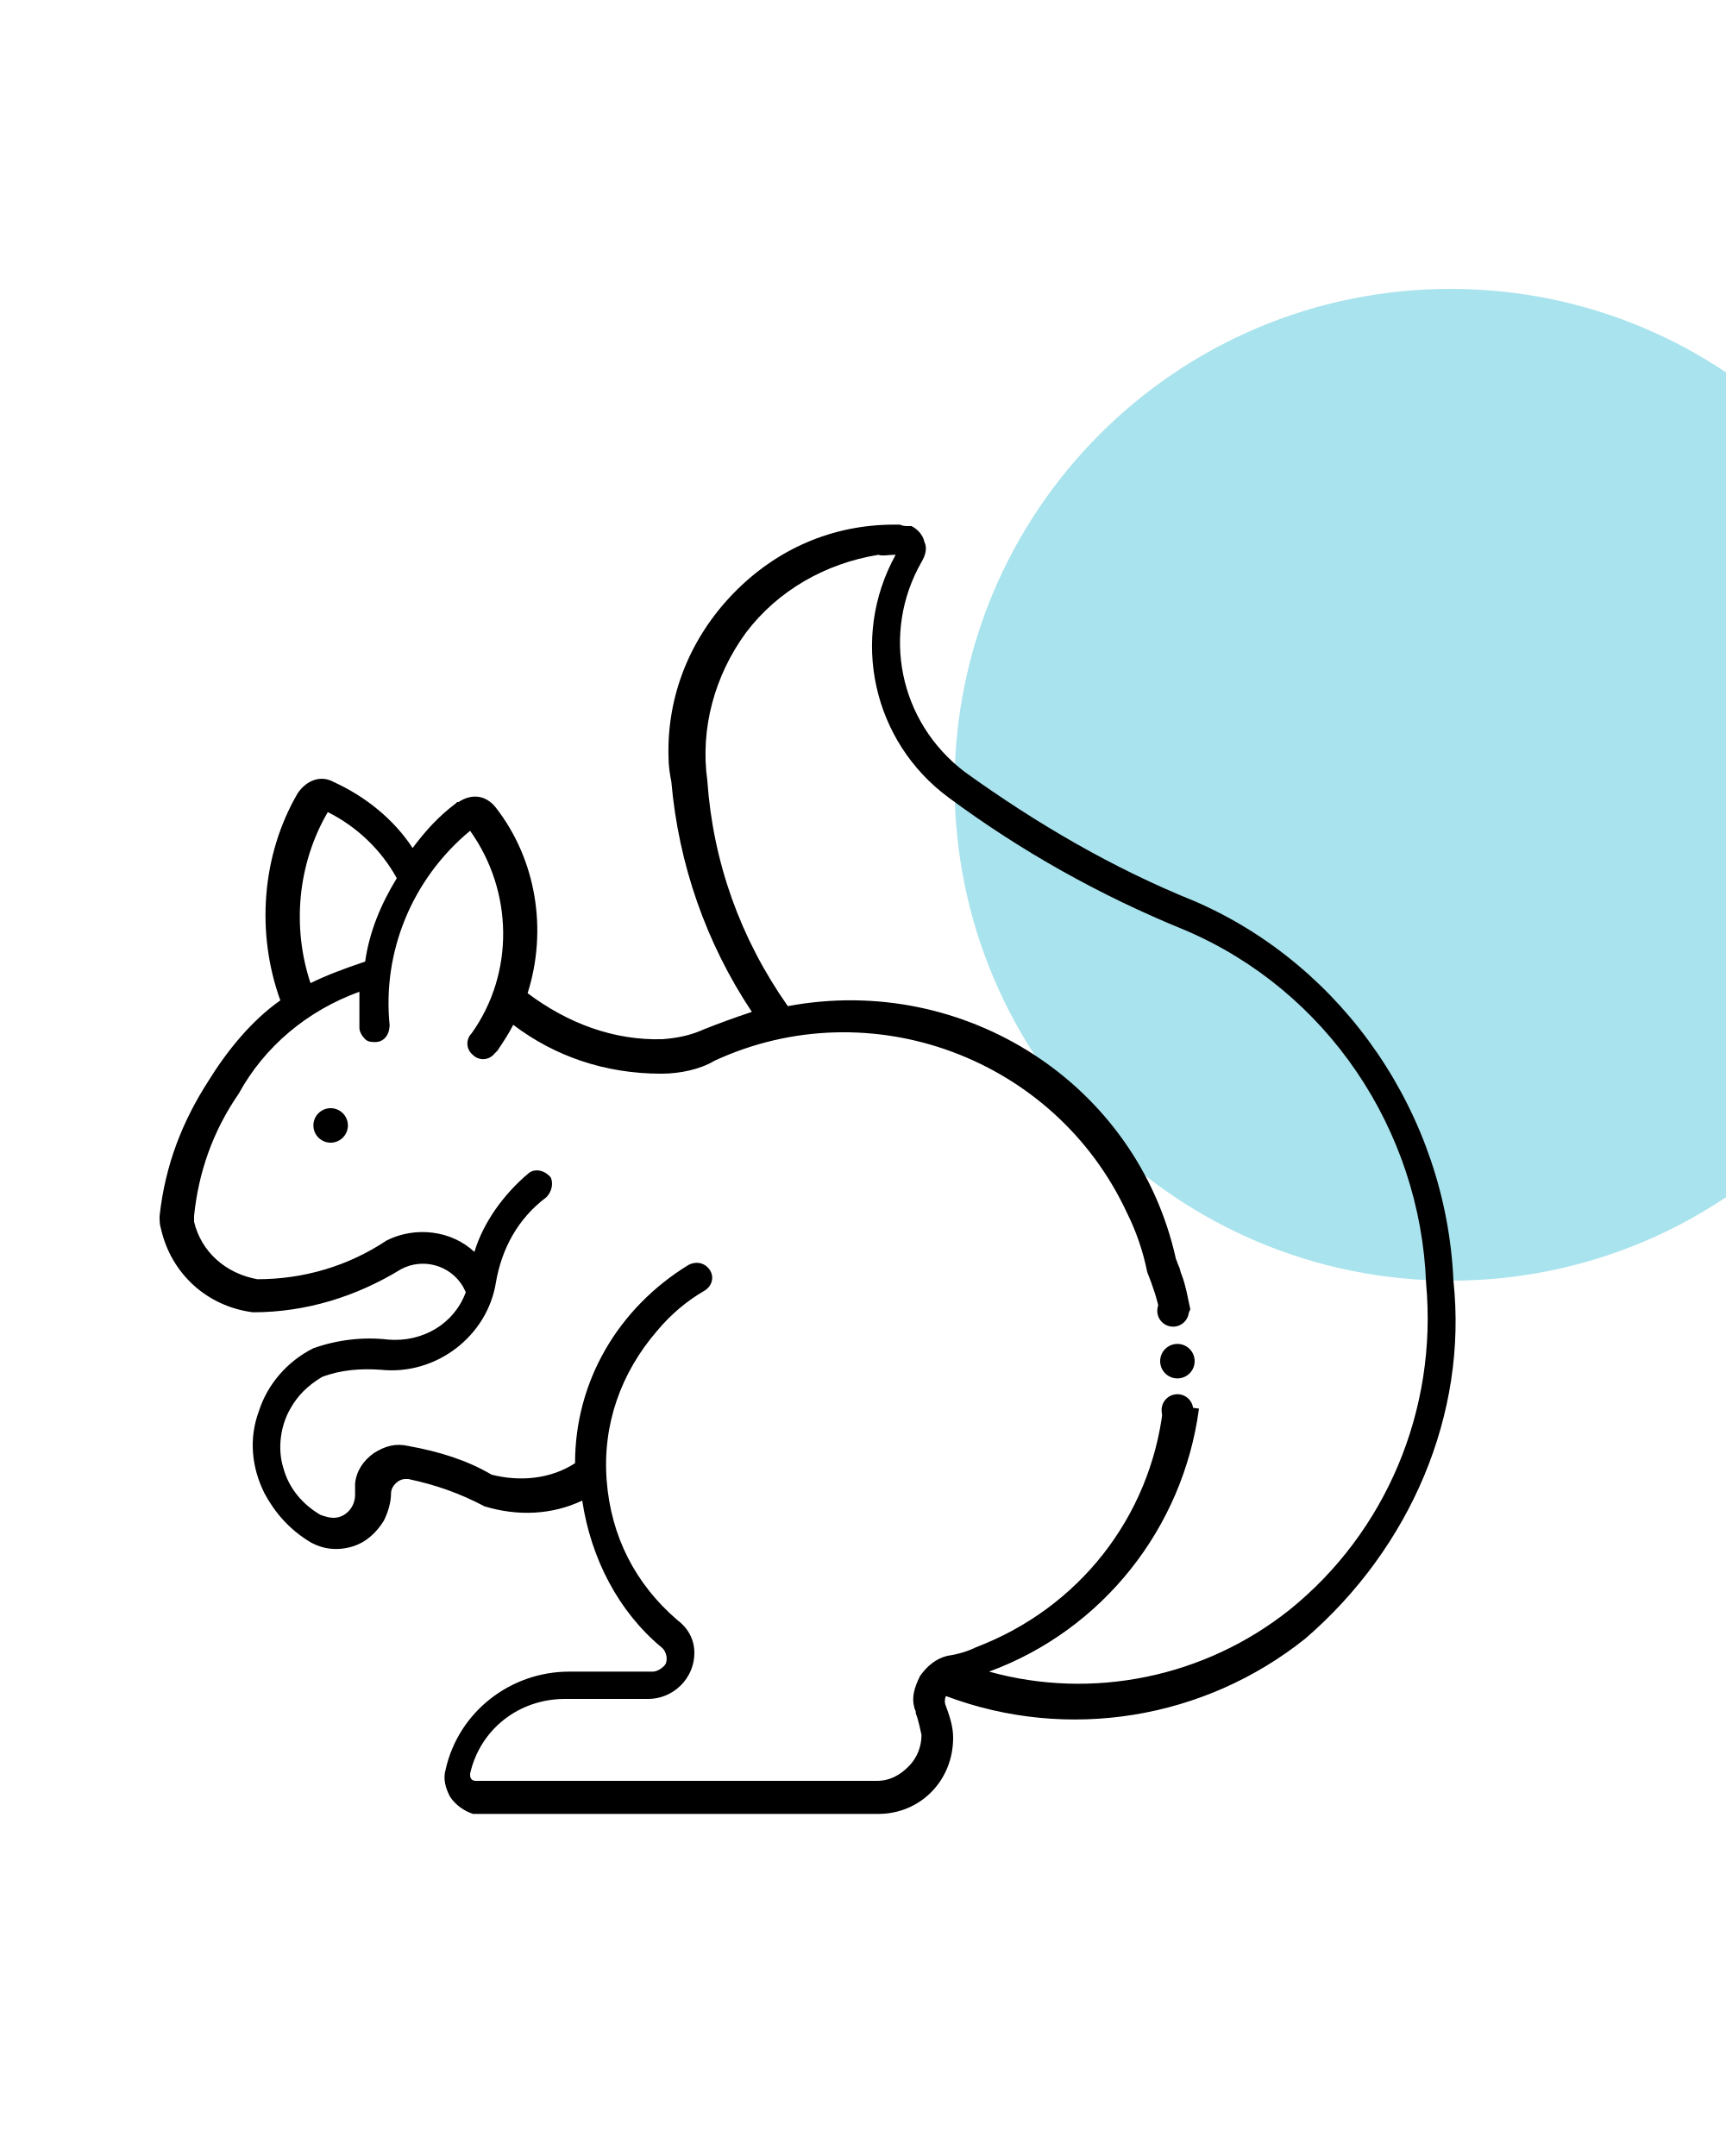
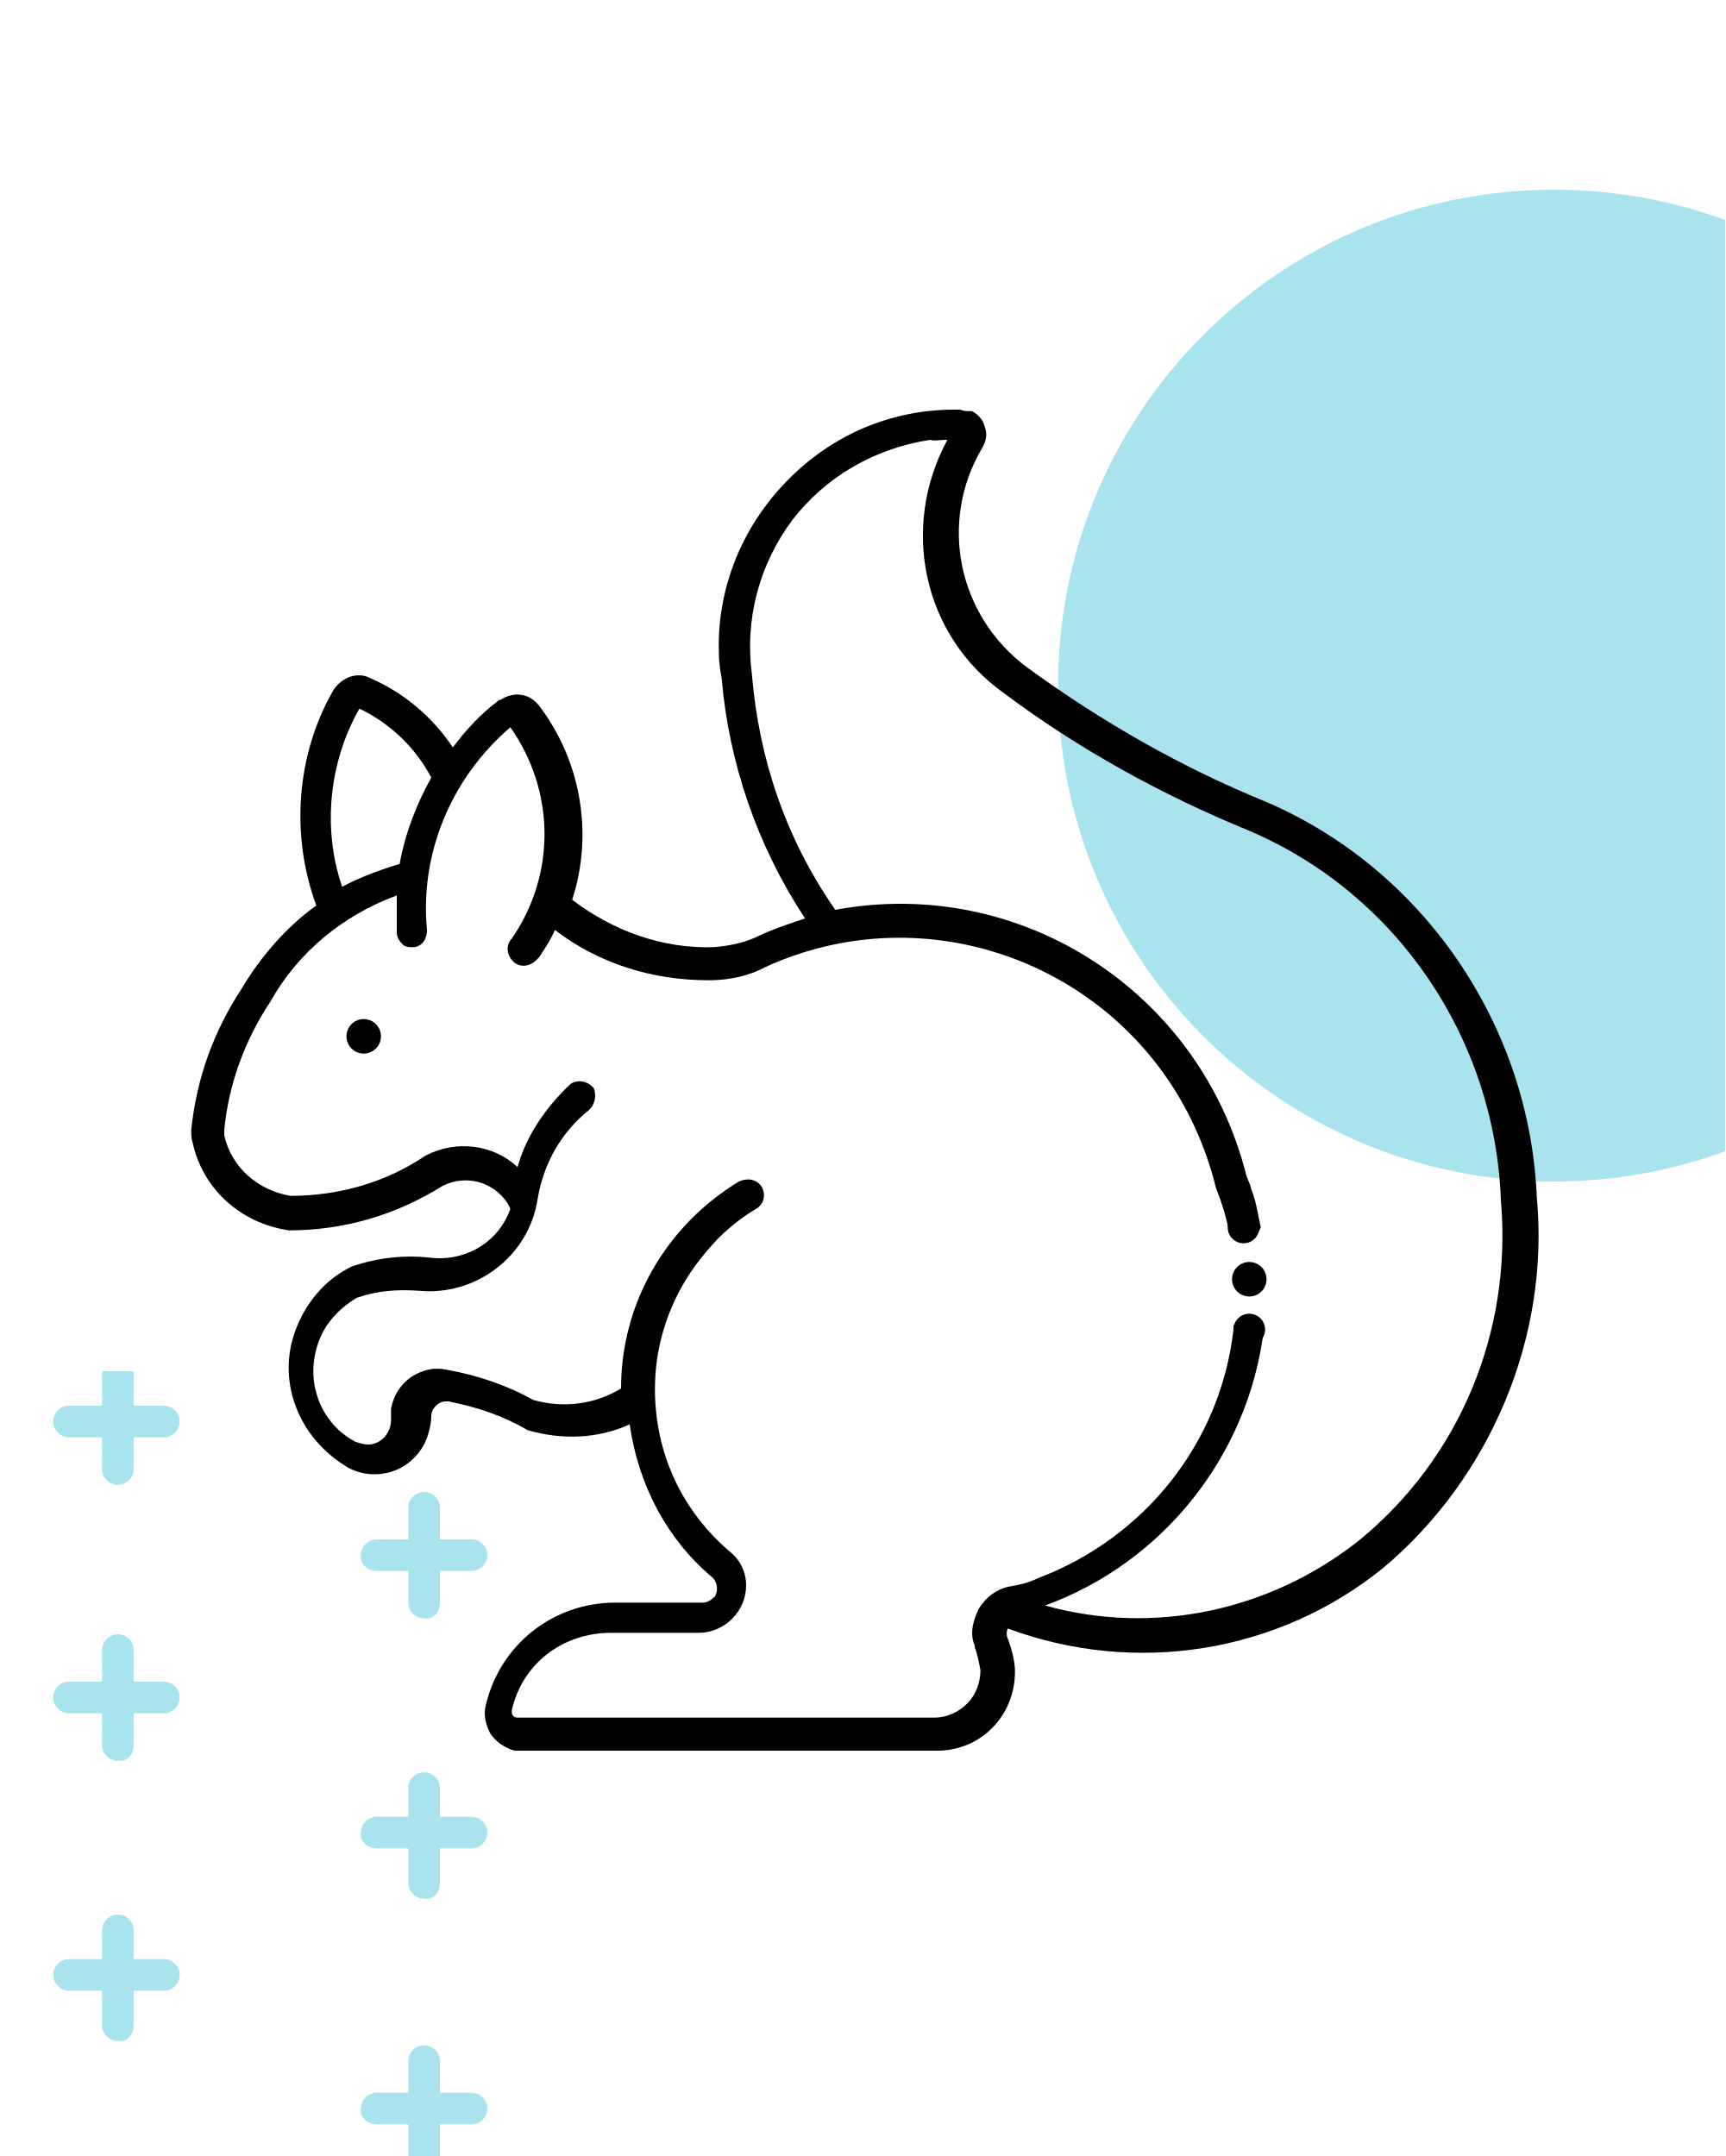
- <svg xmlns="http://www.w3.org/2000/svg" version="1.1" id="Layer_1" x="0px" y="0px" viewBox="0 0 120 150" style="enable-background:new 0 0 120 150;" xml:space="preserve">
+ <svg xmlns="http://www.w3.org/2000/svg" xmlns:xlink="http://www.w3.org/1999/xlink" version="1.1" id="Layer_1" x="0px" y="0px" viewBox="0 0 120 150" style="enable-background:new 0 0 120 150;" xml:space="preserve">
  <style type="text/css">
- 	.st0{fill:#A9E3ED;}
+ 	.st0{clip-path:url(#SVGID_1_);}
+ 	.st1{clip-path:url(#SVGID_2_);}
+ 	.st2{fill:#A9E3ED;}
+ 	.st3{clip-path:url(#SVGID_1_);fill:#A9E3ED;}
</style>
-   <circle class="st0" cx="100.9" cy="54.6" r="34.5" />
  <g>
-     <path d="M80.9,97.7V98c-0.9,7.6-5.9,13.9-13,16.6c-0.6,0.3-1.3,0.5-2,0.6c-0.8,0.2-1.4,0.7-1.9,1.4c-0.4,0.8-0.6,1.5-0.4,2.2   c0,0.1,0.1,0.2,0.1,0.3v0.1c0.2,0.5,0.3,1.1,0.4,1.5c0,0.8-0.3,1.6-0.9,2.2c-0.6,0.6-1.3,1-2.2,1H33.1c-0.3,0-0.4-0.2-0.4-0.4v-0.1   c0.7-3.1,3.4-5.2,6.6-5.2h5.8c1.7,0,3.2-1.4,3.2-3.2c0-0.9-0.4-1.7-1.2-2.3c-2.9-2.5-4.6-5.8-4.9-9.7s1-7.5,3.5-10.4   c1-1.2,2.1-2.1,3.3-2.8c0.5-0.3,0.7-0.9,0.4-1.4c-0.3-0.5-0.9-0.7-1.5-0.4c-4.9,3-7.9,8.1-7.9,13.8c-1.7,1.1-3.8,1.3-5.8,0.8   c-1.7-1-3.6-1.6-5.8-2c-0.9-0.2-1.6,0-2.4,0.5c-0.7,0.5-1.2,1.2-1.3,2.1v0.8c0,0.9-0.7,1.6-1.5,1.6c-0.3,0-0.6-0.1-0.9-0.2   c-1.2-0.7-2.2-1.8-2.6-3.3c-0.4-1.3-0.2-2.9,0.5-4.1c0.5-0.9,1.2-1.6,2.2-2.2c1.3-0.5,2.7-0.6,4.1-0.5c3.8,0.4,7.4-2.3,8-6.1   c0.4-2.3,1.5-4.4,3.5-5.9c0.4-0.4,0.5-1,0.3-1.4l-0.1-0.1c-0.4-0.4-1-0.5-1.4-0.2c-1.8,1.5-3.2,3.5-3.8,5.5   c-1.6-1.5-4.1-1.8-6.1-0.8c-2.7,1.8-5.8,2.7-9,2.7c-2.2-0.4-3.9-1.9-4.4-4v-0.4c0.3-3,1.3-5.9,3.1-8.5c1.8-3.3,4.8-5.8,8.4-7.1   c0,0.9,0,1.6,0,2.5c0,0.3,0.2,0.6,0.4,0.8c0.2,0.2,0.5,0.2,0.7,0.2c0.6,0,1-0.5,1-1.2c-0.5-5,1.5-10.1,5.6-13.5   c3,4.2,3.1,9.9,0.1,14.1c-0.4,0.4-0.4,1.1,0.1,1.5c0.4,0.4,1.1,0.4,1.5-0.1l0.2-0.2c0.4-0.6,0.8-1.2,1.1-1.8   c2.9,2.2,6.4,3.4,10.3,3.4c1.3,0,2.7-0.3,3.7-0.9c10.8-5,23.7-0.2,28.7,10.6c0.6,1.2,1.1,2.6,1.4,4.1c0.4,1,0.7,1.9,0.9,2.9v0.1   h1.9l0.2-0.4c-0.2-0.9-0.3-1.6-0.6-2.4c-0.1-0.2-0.1-0.4-0.2-0.6c-0.1-0.2-0.1-0.3-0.2-0.5c-2.7-12.2-14.7-19.9-27-17.6   c-3.3-4.7-5.2-10-5.6-15.7c-0.5-3.6,0.5-7.3,2.7-10.3c2.2-2.9,5.5-4.8,9.2-5.4c0.3,0.1,0.7,0,1.1,0h0.1c-3.2,5.8-1.6,13,3.7,16.9   c5,3.7,10.5,6.8,16.4,9.2c9.9,4.2,16.4,13.9,16.8,24.6c0.8,8.8-2.8,17.3-9.5,22.7c-5.9,4.7-13.7,6.3-20.9,4.3   c7.9-2.9,13.5-10,14.6-18.3 M101.1,89.1c-0.5-11.5-7.6-21.9-18-26.4c-5.7-2.3-11-5.4-16-9c-4.6-3.5-5.8-9.7-3-14.6   c0.3-0.5,0.4-1,0.2-1.4c-0.1-0.5-0.5-0.9-0.9-1.1h-0.2c-0.2,0-0.4,0-0.6-0.1c-0.2,0-0.3,0-0.4,0c-4.3,0-8.2,1.7-11.2,4.8   c-3,3.1-4.6,7.1-4.5,11.3c0,0.7,0.1,1.3,0.2,1.8c0.5,5.7,2.4,11.2,5.6,16c-1.2,0.4-2.3,0.8-3.3,1.2c-0.9,0.4-1.7,0.6-2.9,0.7   c-3.4,0.1-6.6-1.1-9.4-3.2c1.4-4.4,0.6-9.3-2.2-12.9c-0.7-0.9-1.7-1-2.6-0.4h-0.1l-0.1,0.1c-1.2,0.9-2.1,1.9-3,3.1   c-1.3-2-3.3-3.6-5.5-4.6c-0.9-0.5-1.9-0.1-2.5,0.8c-2.5,4.3-2.9,9.7-1.2,14.4c-2,1.4-3.7,3.5-5,5.6c-1.8,2.8-3,5.8-3.4,9.4   c0,0.3,0,0.6,0.1,0.9c0.7,3.1,3.2,5.4,6.4,5.8c3.7,0,7.2-1.1,10.3-3c1.5-0.8,3.4-0.3,4.3,1.2l0.2,0.4c-0.8,2.2-3,3.5-5.4,3.3   c-1.7-0.2-3.5,0-5.2,0.6c-1.8,0.9-3.2,2.5-3.8,4.4c-0.7,1.9-0.5,3.9,0.4,5.7c0.7,1.3,1.7,2.5,3.2,3.4c0.9,0.5,1.9,0.6,2.9,0.3   c1-0.3,1.7-1,2.2-1.8c0.3-0.6,0.5-1.3,0.5-1.9c0-0.5,0.5-1,1-1h0.2c1.9,0.4,3.6,1,5.3,1.9c2.3,0.7,4.7,0.6,6.8-0.4   c0.6,4,2.5,7.7,5.5,10.2c0.4,0.3,0.5,1,0.2,1.3c-0.2,0.2-0.5,0.4-0.8,0.4h-5.8c-4.1,0-7.7,2.8-8.6,6.8c-0.2,0.7,0,1.3,0.3,1.9   c0.4,0.6,1,1,1.6,1.2c0.1,0,0.1,0,0.2,0c0.1,0,0.2,0,0.3,0h27.7c2.9,0,5.2-2.3,5.2-5.3c0-0.7-0.2-1.4-0.5-2.2   c-0.1-0.2-0.1-0.5,0-0.7c8.5,3.2,18,1.6,25-4C98.1,107.7,102.1,98.4,101.1,89.1z M25.4,66.9c-1.5,0.5-2.8,1-3.8,1.5   c-1.3-3.9-0.9-8.3,1.2-11.9c2,1,3.7,2.6,4.8,4.6C26.5,62.9,25.7,64.8,25.4,66.9z" />
-     <circle cx="81.9" cy="94.7" r="1.2" />
-     <circle cx="23" cy="78.3" r="1.2" />
-     <circle cx="81.9" cy="98.1" r="1.1" />
-     <circle cx="81.6" cy="91.2" r="1.1" />
+     <defs>
+       <rect id="SVGID_5_" y="0" width="120" height="150" />
+     </defs>
+     <clipPath id="SVGID_1_">
+       <use xlink:href="#SVGID_5_" style="overflow:visible;" />
+     </clipPath>
+     <g class="st0">
+       <defs>
+         <rect id="SVGID_7_" x="-19.8" y="95.4" width="66.2" height="83.5" />
+       </defs>
+       <clipPath id="SVGID_2_">
+         <use xlink:href="#SVGID_7_" style="overflow:visible;" />
+       </clipPath>
+       <g class="st1">
+         <g>
+           <path class="st2" d="M-16.5,109.3h6.6c0.6,0,1.1-0.5,1.1-1.1l0,0c0-0.6-0.5-1.1-1.1-1.1h-6.6c-0.6,0-1.1,0.5-1.1,1.1l0,0      C-17.6,108.8-17.1,109.3-16.5,109.3z" />
+           <path class="st2" d="M-16.5,90.1h6.6c0.6,0,1.1-0.5,1.1-1.1l0,0c0-0.6-0.5-1.1-1.1-1.1h-6.6c-0.6,0-1.1,0.5-1.1,1.1l0,0      C-17.6,89.6-17.1,90.1-16.5,90.1z" />
+           <path class="st2" d="M-16.5,128.6h6.6c0.6,0,1.1-0.5,1.1-1.1v0c0-0.6-0.5-1.1-1.1-1.1h-6.6c-0.6,0-1.1,0.5-1.1,1.1v0      C-17.6,128.1-17.1,128.6-16.5,128.6z" />
+           <path class="st2" d="M-16.5,147.8h6.6c0.6,0,1.1-0.5,1.1-1.1v0c0-0.6-0.5-1.1-1.1-1.1h-6.6c-0.6,0-1.1,0.5-1.1,1.1v0      C-17.6,147.3-17.1,147.8-16.5,147.8z" />
+           <path class="st2" d="M-16.5,167h6.6c0.6,0,1.1-0.5,1.1-1.1l0,0c0-0.6-0.5-1.1-1.1-1.1h-6.6c-0.6,0-1.1,0.5-1.1,1.1l0,0      C-17.6,166.5-17.1,167-16.5,167z" />
+           <path class="st2" d="M-16.5,186.2h6.6c0.6,0,1.1-0.5,1.1-1.1l0,0c0-0.6-0.5-1.1-1.1-1.1h-6.6c-0.6,0-1.1,0.5-1.1,1.1l0,0      C-17.6,185.7-17.1,186.2-16.5,186.2z" />
+           <path class="st2" d="M-16.5,205.5h6.6c0.6,0,1.1-0.5,1.1-1.1l0,0c0-0.6-0.5-1.1-1.1-1.1h-6.6c-0.6,0-1.1,0.5-1.1,1.1l0,0      C-17.6,205-17.1,205.5-16.5,205.5z" />
+           <path class="st2" d="M-16.5,224.7h6.6c0.6,0,1.1-0.5,1.1-1.1l0,0c0-0.6-0.5-1.1-1.1-1.1h-6.6c-0.6,0-1.1,0.5-1.1,1.1l0,0      C-17.6,224.2-17.1,224.7-16.5,224.7z" />
+           <path class="st2" d="M-16.5,243.9h6.6c0.6,0,1.1-0.5,1.1-1.1l0,0c0-0.6-0.5-1.1-1.1-1.1h-6.6c-0.6,0-1.1,0.5-1.1,1.1l0,0      C-17.6,243.4-17.1,243.9-16.5,243.9z" />
+           <path class="st2" d="M4.8,119.2h6.6c0.6,0,1.1-0.5,1.1-1.1v0c0-0.6-0.5-1.1-1.1-1.1H4.8c-0.6,0-1.1,0.5-1.1,1.1v0      C3.7,118.7,4.2,119.2,4.8,119.2z" />
+           <path class="st2" d="M4.8,100h6.6c0.6,0,1.1-0.5,1.1-1.1l0,0c0-0.6-0.5-1.1-1.1-1.1H4.8c-0.6,0-1.1,0.5-1.1,1.1l0,0      C3.7,99.5,4.2,100,4.8,100z" />
+           <path class="st2" d="M4.8,138.5h6.6c0.6,0,1.1-0.5,1.1-1.1l0,0c0-0.6-0.5-1.1-1.1-1.1H4.8c-0.6,0-1.1,0.5-1.1,1.1l0,0      C3.7,138,4.2,138.5,4.8,138.5z" />
+           <path class="st2" d="M4.8,157.7h6.6c0.6,0,1.1-0.5,1.1-1.1l0,0c0-0.6-0.5-1.1-1.1-1.1H4.8c-0.6,0-1.1,0.5-1.1,1.1l0,0      C3.7,157.2,4.2,157.7,4.8,157.7z" />
+           <path class="st2" d="M4.8,176.9h6.6c0.6,0,1.1-0.5,1.1-1.1l0,0c0-0.6-0.5-1.1-1.1-1.1H4.8c-0.6,0-1.1,0.5-1.1,1.1l0,0      C3.7,176.4,4.2,176.9,4.8,176.9z" />
+           <path class="st2" d="M4.8,196.1h6.6c0.6,0,1.1-0.5,1.1-1.1l0,0c0-0.6-0.5-1.1-1.1-1.1H4.8c-0.6,0-1.1,0.5-1.1,1.1l0,0      C3.7,195.6,4.2,196.1,4.8,196.1z" />
+           <path class="st2" d="M4.8,215.4h6.6c0.6,0,1.1-0.5,1.1-1.1v0c0-0.6-0.5-1.1-1.1-1.1H4.8c-0.6,0-1.1,0.5-1.1,1.1v0      C3.7,214.8,4.2,215.4,4.8,215.4z" />
+           <path class="st2" d="M4.8,234.6h6.6c0.6,0,1.1-0.5,1.1-1.1l0,0c0-0.6-0.5-1.1-1.1-1.1H4.8c-0.6,0-1.1,0.5-1.1,1.1l0,0      C3.7,234.1,4.2,234.6,4.8,234.6z" />
+           <path class="st2" d="M4.8,253.8h6.6c0.6,0,1.1-0.5,1.1-1.1l0,0c0-0.6-0.5-1.1-1.1-1.1H4.8c-0.6,0-1.1,0.5-1.1,1.1l0,0      C3.7,253.3,4.2,253.8,4.8,253.8z" />
+           <path class="st2" d="M26.2,109.3h6.6c0.6,0,1.1-0.5,1.1-1.1l0,0c0-0.6-0.5-1.1-1.1-1.1h-6.6c-0.6,0-1.1,0.5-1.1,1.1l0,0      C25,108.8,25.6,109.3,26.2,109.3z" />
+           <path class="st2" d="M26.2,90.1h6.6c0.6,0,1.1-0.5,1.1-1.1l0,0c0-0.6-0.5-1.1-1.1-1.1h-6.6c-0.6,0-1.1,0.5-1.1,1.1l0,0      C25,89.6,25.6,90.1,26.2,90.1z" />
+           <path class="st2" d="M26.2,128.6h6.6c0.6,0,1.1-0.5,1.1-1.1v0c0-0.6-0.5-1.1-1.1-1.1h-6.6c-0.6,0-1.1,0.5-1.1,1.1v0      C25,128.1,25.6,128.6,26.2,128.6z" />
+           <path class="st2" d="M26.2,147.8h6.6c0.6,0,1.1-0.5,1.1-1.1v0c0-0.6-0.5-1.1-1.1-1.1h-6.6c-0.6,0-1.1,0.5-1.1,1.1v0      C25,147.3,25.6,147.8,26.2,147.8z" />
+           <path class="st2" d="M26.2,167h6.6c0.6,0,1.1-0.5,1.1-1.1l0,0c0-0.6-0.5-1.1-1.1-1.1h-6.6c-0.6,0-1.1,0.5-1.1,1.1l0,0      C25,166.5,25.6,167,26.2,167z" />
+           <path class="st2" d="M26.2,186.2h6.6c0.6,0,1.1-0.5,1.1-1.1l0,0c0-0.6-0.5-1.1-1.1-1.1h-6.6c-0.6,0-1.1,0.5-1.1,1.1l0,0      C25,185.7,25.6,186.2,26.2,186.2z" />
+           <path class="st2" d="M26.2,205.5h6.6c0.6,0,1.1-0.5,1.1-1.1l0,0c0-0.6-0.5-1.1-1.1-1.1h-6.6c-0.6,0-1.1,0.5-1.1,1.1l0,0      C25,205,25.6,205.5,26.2,205.5z" />
+           <path class="st2" d="M26.2,224.7h6.6c0.6,0,1.1-0.5,1.1-1.1l0,0c0-0.6-0.5-1.1-1.1-1.1h-6.6c-0.6,0-1.1,0.5-1.1,1.1l0,0      C25,224.2,25.6,224.7,26.2,224.7z" />
+           <path class="st2" d="M26.2,243.9h6.6c0.6,0,1.1-0.5,1.1-1.1l0,0c0-0.6-0.5-1.1-1.1-1.1h-6.6c-0.6,0-1.1,0.5-1.1,1.1l0,0      C25,243.4,25.6,243.9,26.2,243.9z" />
+           <path class="st2" d="M47.5,119.2h6.6c0.6,0,1.1-0.5,1.1-1.1v0c0-0.6-0.5-1.1-1.1-1.1h-6.6c-0.6,0-1.1,0.5-1.1,1.1v0      C46.4,118.7,46.9,119.2,47.5,119.2z" />
+           <path class="st2" d="M47.5,100h6.6c0.6,0,1.1-0.5,1.1-1.1l0,0c0-0.6-0.5-1.1-1.1-1.1h-6.6c-0.6,0-1.1,0.5-1.1,1.1l0,0      C46.4,99.5,46.9,100,47.5,100z" />
+           <path class="st2" d="M47.5,138.5h6.6c0.6,0,1.1-0.5,1.1-1.1l0,0c0-0.6-0.5-1.1-1.1-1.1h-6.6c-0.6,0-1.1,0.5-1.1,1.1l0,0      C46.4,138,46.9,138.5,47.5,138.5z" />
+           <path class="st2" d="M47.5,157.7h6.6c0.6,0,1.1-0.5,1.1-1.1l0,0c0-0.6-0.5-1.1-1.1-1.1h-6.6c-0.6,0-1.1,0.5-1.1,1.1l0,0      C46.4,157.2,46.9,157.7,47.5,157.7z" />
+           <path class="st2" d="M47.5,176.9h6.6c0.6,0,1.1-0.5,1.1-1.1l0,0c0-0.6-0.5-1.1-1.1-1.1h-6.6c-0.6,0-1.1,0.5-1.1,1.1l0,0      C46.4,176.4,46.9,176.9,47.5,176.9z" />
+           <path class="st2" d="M47.5,196.1h6.6c0.6,0,1.1-0.5,1.1-1.1l0,0c0-0.6-0.5-1.1-1.1-1.1h-6.6c-0.6,0-1.1,0.5-1.1,1.1l0,0      C46.4,195.6,46.9,196.1,47.5,196.1z" />
+           <path class="st2" d="M47.5,215.4h6.6c0.6,0,1.1-0.5,1.1-1.1v0c0-0.6-0.5-1.1-1.1-1.1h-6.6c-0.6,0-1.1,0.5-1.1,1.1v0      C46.4,214.8,46.9,215.4,47.5,215.4z" />
+           <path class="st2" d="M47.5,234.6h6.6c0.6,0,1.1-0.5,1.1-1.1l0,0c0-0.6-0.5-1.1-1.1-1.1h-6.6c-0.6,0-1.1,0.5-1.1,1.1l0,0      C46.4,234.1,46.9,234.6,47.5,234.6z" />
+           <path class="st2" d="M47.5,253.8h6.6c0.6,0,1.1-0.5,1.1-1.1l0,0c0-0.6-0.5-1.1-1.1-1.1h-6.6c-0.6,0-1.1,0.5-1.1,1.1l0,0      C46.4,253.3,46.9,253.8,47.5,253.8z" />
+           <path class="st2" d="M68.8,109.3h6.6c0.6,0,1.1-0.5,1.1-1.1l0,0c0-0.6-0.5-1.1-1.1-1.1h-6.6c-0.6,0-1.1,0.5-1.1,1.1l0,0      C67.7,108.8,68.2,109.3,68.8,109.3z" />
+           <path class="st2" d="M68.8,90.1h6.6c0.6,0,1.1-0.5,1.1-1.1l0,0c0-0.6-0.5-1.1-1.1-1.1h-6.6c-0.6,0-1.1,0.5-1.1,1.1l0,0      C67.7,89.6,68.2,90.1,68.8,90.1z" />
+           <path class="st2" d="M68.8,128.6h6.6c0.6,0,1.1-0.5,1.1-1.1v0c0-0.6-0.5-1.1-1.1-1.1h-6.6c-0.6,0-1.1,0.5-1.1,1.1v0      C67.7,128.1,68.2,128.6,68.8,128.6z" />
+           <path class="st2" d="M68.8,147.8h6.6c0.6,0,1.1-0.5,1.1-1.1v0c0-0.6-0.5-1.1-1.1-1.1h-6.6c-0.6,0-1.1,0.5-1.1,1.1v0      C67.7,147.3,68.2,147.8,68.8,147.8z" />
+           <path class="st2" d="M68.8,167h6.6c0.6,0,1.1-0.5,1.1-1.1l0,0c0-0.6-0.5-1.1-1.1-1.1h-6.6c-0.6,0-1.1,0.5-1.1,1.1l0,0      C67.7,166.5,68.2,167,68.8,167z" />
+           <path class="st2" d="M68.8,186.2h6.6c0.6,0,1.1-0.5,1.1-1.1l0,0c0-0.6-0.5-1.1-1.1-1.1h-6.6c-0.6,0-1.1,0.5-1.1,1.1l0,0      C67.7,185.7,68.2,186.2,68.8,186.2z" />
+           <path class="st2" d="M68.8,205.5h6.6c0.6,0,1.1-0.5,1.1-1.1l0,0c0-0.6-0.5-1.1-1.1-1.1h-6.6c-0.6,0-1.1,0.5-1.1,1.1l0,0      C67.7,205,68.2,205.5,68.8,205.5z" />
+           <path class="st2" d="M68.8,224.7h6.6c0.6,0,1.1-0.5,1.1-1.1l0,0c0-0.6-0.5-1.1-1.1-1.1h-6.6c-0.6,0-1.1,0.5-1.1,1.1l0,0      C67.7,224.2,68.2,224.7,68.8,224.7z" />
+           <path class="st2" d="M68.8,243.9h6.6c0.6,0,1.1-0.5,1.1-1.1l0,0c0-0.6-0.5-1.1-1.1-1.1h-6.6c-0.6,0-1.1,0.5-1.1,1.1l0,0      C67.7,243.4,68.2,243.9,68.8,243.9z" />
+           <path class="st2" d="M90.2,119.2h6.6c0.6,0,1.1-0.5,1.1-1.1v0c0-0.6-0.5-1.1-1.1-1.1h-6.6c-0.6,0-1.1,0.5-1.1,1.1v0      C89,118.7,89.6,119.2,90.2,119.2z" />
+           <path class="st2" d="M90.2,100h6.6c0.6,0,1.1-0.5,1.1-1.1l0,0c0-0.6-0.5-1.1-1.1-1.1h-6.6c-0.6,0-1.1,0.5-1.1,1.1l0,0      C89,99.5,89.6,100,90.2,100z" />
+           <path class="st2" d="M90.2,138.5h6.6c0.6,0,1.1-0.5,1.1-1.1l0,0c0-0.6-0.5-1.1-1.1-1.1h-6.6c-0.6,0-1.1,0.5-1.1,1.1l0,0      C89,138,89.6,138.5,90.2,138.5z" />
+           <path class="st2" d="M90.2,157.7h6.6c0.6,0,1.1-0.5,1.1-1.1l0,0c0-0.6-0.5-1.1-1.1-1.1h-6.6c-0.6,0-1.1,0.5-1.1,1.1l0,0      C89,157.2,89.6,157.7,90.2,157.7z" />
+           <path class="st2" d="M90.2,176.9h6.6c0.6,0,1.1-0.5,1.1-1.1l0,0c0-0.6-0.5-1.1-1.1-1.1h-6.6c-0.6,0-1.1,0.5-1.1,1.1l0,0      C89,176.4,89.6,176.9,90.2,176.9z" />
+           <path class="st2" d="M90.2,196.1h6.6c0.6,0,1.1-0.5,1.1-1.1l0,0c0-0.6-0.5-1.1-1.1-1.1h-6.6c-0.6,0-1.1,0.5-1.1,1.1l0,0      C89,195.6,89.6,196.1,90.2,196.1z" />
+           <path class="st2" d="M90.2,215.4h6.6c0.6,0,1.1-0.5,1.1-1.1v0c0-0.6-0.5-1.1-1.1-1.1h-6.6c-0.6,0-1.1,0.5-1.1,1.1v0      C89,214.8,89.6,215.4,90.2,215.4z" />
+           <path class="st2" d="M90.2,234.6h6.6c0.6,0,1.1-0.5,1.1-1.1l0,0c0-0.6-0.5-1.1-1.1-1.1h-6.6c-0.6,0-1.1,0.5-1.1,1.1l0,0      C89,234.1,89.6,234.6,90.2,234.6z" />
+           <path class="st2" d="M90.2,253.8h6.6c0.6,0,1.1-0.5,1.1-1.1l0,0c0-0.6-0.5-1.1-1.1-1.1h-6.6c-0.6,0-1.1,0.5-1.1,1.1l0,0      C89,253.3,89.6,253.8,90.2,253.8z" />
+         </g>
+         <path class="st2" d="M-12,111.5v-6.6c0-0.6-0.5-1.1-1.1-1.1h0c-0.6,0-1.1,0.5-1.1,1.1v6.6c0,0.6,0.5,1.1,1.1,1.1h0     C-12.5,112.7-12,112.2-12,111.5z" />
+         <path class="st2" d="M-12,92.3v-6.6c0-0.6-0.5-1.1-1.1-1.1h0c-0.6,0-1.1,0.5-1.1,1.1v6.6c0,0.6,0.5,1.1,1.1,1.1h0     C-12.5,93.4-12,92.9-12,92.3z" />
+         <path class="st2" d="M-12,150v-6.6c0-0.6-0.5-1.1-1.1-1.1h0c-0.6,0-1.1,0.5-1.1,1.1v6.6c0,0.6,0.5,1.1,1.1,1.1h0     C-12.5,151.1-12,150.6-12,150z" />
+         <path class="st2" d="M-12,131v-6.6c0-0.6-0.5-1.1-1.1-1.1h0c-0.6,0-1.1,0.5-1.1,1.1v6.6c0,0.6,0.5,1.1,1.1,1.1h0     C-12.5,132.2-12,131.7-12,131z" />
+         <path class="st2" d="M-12,188.2v-6.6c0-0.6-0.5-1.1-1.1-1.1h0c-0.6,0-1.1,0.5-1.1,1.1v6.6c0,0.6,0.5,1.1,1.1,1.1h0     C-12.5,189.4-12,188.9-12,188.2z" />
+         <path class="st2" d="M-12,169v-6.6c0-0.6-0.5-1.1-1.1-1.1h0c-0.6,0-1.1,0.5-1.1,1.1v6.6c0,0.6,0.5,1.1,1.1,1.1h0     C-12.5,170.2-12,169.6-12,169z" />
+         <path class="st2" d="M-12,226.7V220c0-0.6-0.5-1.1-1.1-1.1h0c-0.6,0-1.1,0.5-1.1,1.1v6.6c0,0.6,0.5,1.1,1.1,1.1h0     C-12.5,227.8-12,227.3-12,226.7z" />
+         <path class="st2" d="M-12,246.1v-6.6c0-0.6-0.5-1.1-1.1-1.1h0c-0.6,0-1.1,0.5-1.1,1.1v6.6c0,0.6,0.5,1.1,1.1,1.1h0     C-12.5,247.2-12,246.7-12,246.1z" />
+         <path class="st2" d="M-12,207.8v-6.6c0-0.6-0.5-1.1-1.1-1.1h0c-0.6,0-1.1,0.5-1.1,1.1v6.6c0,0.6,0.5,1.1,1.1,1.1h0     C-12.5,208.9-12,208.4-12,207.8z" />
+         <path class="st2" d="M9.3,121.4v-6.6c0-0.6-0.5-1.1-1.1-1.1h0c-0.6,0-1.1,0.5-1.1,1.1v6.6c0,0.6,0.5,1.1,1.1,1.1h0     C8.8,122.6,9.3,122.1,9.3,121.4z" />
+         <path class="st2" d="M9.3,102.2v-6.6c0-0.6-0.5-1.1-1.1-1.1h0c-0.6,0-1.1,0.5-1.1,1.1v6.6c0,0.6,0.5,1.1,1.1,1.1h0     C8.8,103.3,9.3,102.8,9.3,102.2z" />
+         <path class="st2" d="M9.3,159.9v-6.6c0-0.6-0.5-1.1-1.1-1.1h0c-0.6,0-1.1,0.5-1.1,1.1v6.6c0,0.6,0.5,1.1,1.1,1.1h0     C8.8,161,9.3,160.5,9.3,159.9z" />
+         <path class="st2" d="M9.3,140.9v-6.6c0-0.6-0.5-1.1-1.1-1.1h0c-0.6,0-1.1,0.5-1.1,1.1v6.6c0,0.6,0.5,1.1,1.1,1.1h0     C8.8,142.1,9.3,141.6,9.3,140.9z" />
+         <path class="st2" d="M9.3,198.1v-6.6c0-0.6-0.5-1.1-1.1-1.1h0c-0.6,0-1.1,0.5-1.1,1.1v6.6c0,0.6,0.5,1.1,1.1,1.1h0     C8.8,199.3,9.3,198.8,9.3,198.1z" />
+         <path class="st2" d="M9.3,178.9v-6.6c0-0.6-0.5-1.1-1.1-1.1h0c-0.6,0-1.1,0.5-1.1,1.1v6.6c0,0.6,0.5,1.1,1.1,1.1h0     C8.8,180,9.3,179.5,9.3,178.9z" />
+         <path class="st2" d="M9.3,236.6v-6.6c0-0.6-0.5-1.1-1.1-1.1h0c-0.6,0-1.1,0.5-1.1,1.1v6.6c0,0.6,0.5,1.1,1.1,1.1h0     C8.8,237.7,9.3,237.2,9.3,236.6z" />
+         <path class="st2" d="M9.3,256v-6.6c0-0.6-0.5-1.1-1.1-1.1h0c-0.6,0-1.1,0.5-1.1,1.1v6.6c0,0.6,0.5,1.1,1.1,1.1h0     C8.8,257.1,9.3,256.6,9.3,256z" />
+         <path class="st2" d="M9.3,217.6V211c0-0.6-0.5-1.1-1.1-1.1h0c-0.6,0-1.1,0.5-1.1,1.1v6.6c0,0.6,0.5,1.1,1.1,1.1h0     C8.8,218.8,9.3,218.3,9.3,217.6z" />
+         <path class="st2" d="M30.6,111.5v-6.6c0-0.6-0.5-1.1-1.1-1.1h0c-0.6,0-1.1,0.5-1.1,1.1v6.6c0,0.6,0.5,1.1,1.1,1.1h0     C30.1,112.7,30.6,112.2,30.6,111.5z" />
+         <path class="st2" d="M30.6,92.3v-6.6c0-0.6-0.5-1.1-1.1-1.1h0c-0.6,0-1.1,0.5-1.1,1.1v6.6c0,0.6,0.5,1.1,1.1,1.1h0     C30.1,93.4,30.6,92.9,30.6,92.3z" />
+         <path class="st2" d="M30.6,150v-6.6c0-0.6-0.5-1.1-1.1-1.1h0c-0.6,0-1.1,0.5-1.1,1.1v6.6c0,0.6,0.5,1.1,1.1,1.1h0     C30.1,151.1,30.6,150.6,30.6,150z" />
+         <path class="st2" d="M30.6,131v-6.6c0-0.6-0.5-1.1-1.1-1.1h0c-0.6,0-1.1,0.5-1.1,1.1v6.6c0,0.6,0.5,1.1,1.1,1.1h0     C30.1,132.2,30.6,131.7,30.6,131z" />
+         <path class="st2" d="M30.6,188.2v-6.6c0-0.6-0.5-1.1-1.1-1.1h0c-0.6,0-1.1,0.5-1.1,1.1v6.6c0,0.6,0.5,1.1,1.1,1.1h0     C30.1,189.4,30.6,188.9,30.6,188.2z" />
+         <path class="st2" d="M30.6,169v-6.6c0-0.6-0.5-1.1-1.1-1.1h0c-0.6,0-1.1,0.5-1.1,1.1v6.6c0,0.6,0.5,1.1,1.1,1.1h0     C30.1,170.2,30.6,169.6,30.6,169z" />
+         <path class="st2" d="M30.6,226.7V220c0-0.6-0.5-1.1-1.1-1.1h0c-0.6,0-1.1,0.5-1.1,1.1v6.6c0,0.6,0.5,1.1,1.1,1.1h0     C30.1,227.8,30.6,227.3,30.6,226.7z" />
+         <path class="st2" d="M30.6,246.1v-6.6c0-0.6-0.5-1.1-1.1-1.1h0c-0.6,0-1.1,0.5-1.1,1.1v6.6c0,0.6,0.5,1.1,1.1,1.1h0     C30.1,247.2,30.6,246.7,30.6,246.1z" />
+         <path class="st2" d="M30.6,207.8v-6.6c0-0.6-0.5-1.1-1.1-1.1h0c-0.6,0-1.1,0.5-1.1,1.1v6.6c0,0.6,0.5,1.1,1.1,1.1h0     C30.1,208.9,30.6,208.4,30.6,207.8z" />
+         <path class="st2" d="M52,121.2v-6.6c0-0.6-0.5-1.1-1.1-1.1h0c-0.6,0-1.1,0.5-1.1,1.1v6.6c0,0.6,0.5,1.1,1.1,1.1h0     C51.5,122.4,52,121.9,52,121.2z" />
+         <path class="st2" d="M52,102v-6.6c0-0.6-0.5-1.1-1.1-1.1h0c-0.6,0-1.1,0.5-1.1,1.1v6.6c0,0.6,0.5,1.1,1.1,1.1h0     C51.5,103.1,52,102.6,52,102z" />
+         <path class="st2" d="M52,159.7V153c0-0.6-0.5-1.1-1.1-1.1h0c-0.6,0-1.1,0.5-1.1,1.1v6.6c0,0.6,0.5,1.1,1.1,1.1h0     C51.5,160.8,52,160.3,52,159.7z" />
+         <path class="st2" d="M52,140.7v-6.6c0-0.6-0.5-1.1-1.1-1.1h0c-0.6,0-1.1,0.5-1.1,1.1v6.6c0,0.6,0.5,1.1,1.1,1.1h0     C51.5,141.9,52,141.4,52,140.7z" />
+         <path class="st2" d="M52,198v-6.6c0-0.6-0.5-1.1-1.1-1.1h0c-0.6,0-1.1,0.5-1.1,1.1v6.6c0,0.6,0.5,1.1,1.1,1.1h0     C51.5,199.1,52,198.6,52,198z" />
+         <path class="st2" d="M52,178.7v-6.6c0-0.6-0.5-1.1-1.1-1.1h0c-0.6,0-1.1,0.5-1.1,1.1v6.6c0,0.6,0.5,1.1,1.1,1.1h0     C51.5,179.9,52,179.4,52,178.7z" />
+         <path class="st2" d="M52,236.4v-6.6c0-0.6-0.5-1.1-1.1-1.1h0c-0.6,0-1.1,0.5-1.1,1.1v6.6c0,0.6,0.5,1.1,1.1,1.1h0     C51.5,237.5,52,237,52,236.4z" />
+         <path class="st2" d="M52,255.8v-6.6c0-0.6-0.5-1.1-1.1-1.1h0c-0.6,0-1.1,0.5-1.1,1.1v6.6c0,0.6,0.5,1.1,1.1,1.1h0     C51.5,256.9,52,256.4,52,255.8z" />
+         <path class="st2" d="M52,217.5v-6.6c0-0.6-0.5-1.1-1.1-1.1h0c-0.6,0-1.1,0.5-1.1,1.1v6.6c0,0.6,0.5,1.1,1.1,1.1h0     C51.5,218.6,52,218.1,52,217.5z" />
+         <path class="st2" d="M73.3,111.3v-6.6c0-0.6-0.5-1.1-1.1-1.1l0,0c-0.6,0-1.1,0.5-1.1,1.1v6.6c0,0.6,0.5,1.1,1.1,1.1l0,0     C72.8,112.5,73.3,112,73.3,111.3z" />
+         <path class="st2" d="M73.3,92.1v-6.6c0-0.6-0.5-1.1-1.1-1.1l0,0c-0.6,0-1.1,0.5-1.1,1.1v6.6c0,0.6,0.5,1.1,1.1,1.1l0,0     C72.8,93.3,73.3,92.7,73.3,92.1z" />
+         <path class="st2" d="M73.3,149.8v-6.6c0-0.6-0.5-1.1-1.1-1.1l0,0c-0.6,0-1.1,0.5-1.1,1.1v6.6c0,0.6,0.5,1.1,1.1,1.1l0,0     C72.8,150.9,73.3,150.4,73.3,149.8z" />
+         <path class="st2" d="M73.3,130.9v-6.6c0-0.6-0.5-1.1-1.1-1.1l0,0c-0.6,0-1.1,0.5-1.1,1.1v6.6c0,0.6,0.5,1.1,1.1,1.1l0,0     C72.8,132,73.3,131.5,73.3,130.9z" />
+         <path class="st2" d="M73.3,188.1v-6.6c0-0.6-0.5-1.1-1.1-1.1l0,0c-0.6,0-1.1,0.5-1.1,1.1v6.6c0,0.6,0.5,1.1,1.1,1.1l0,0     C72.8,189.2,73.3,188.7,73.3,188.1z" />
+         <path class="st2" d="M73.3,168.8v-6.6c0-0.6-0.5-1.1-1.1-1.1l0,0c-0.6,0-1.1,0.5-1.1,1.1v6.6c0,0.6,0.5,1.1,1.1,1.1l0,0     C72.8,170,73.3,169.5,73.3,168.8z" />
+         <path class="st2" d="M73.3,226.5v-6.6c0-0.6-0.5-1.1-1.1-1.1l0,0c-0.6,0-1.1,0.5-1.1,1.1v6.6c0,0.6,0.5,1.1,1.1,1.1l0,0     C72.8,227.6,73.3,227.1,73.3,226.5z" />
+         <path class="st2" d="M73.3,245.9v-6.6c0-0.6-0.5-1.1-1.1-1.1l0,0c-0.6,0-1.1,0.5-1.1,1.1v6.6c0,0.6,0.5,1.1,1.1,1.1l0,0     C72.8,247,73.3,246.5,73.3,245.9z" />
+         <path class="st2" d="M73.3,207.6v-6.6c0-0.6-0.5-1.1-1.1-1.1l0,0c-0.6,0-1.1,0.5-1.1,1.1v6.6c0,0.6,0.5,1.1,1.1,1.1l0,0     C72.8,208.7,73.3,208.2,73.3,207.6z" />
+         <path class="st2" d="M94.6,121.1v-6.6c0-0.6-0.5-1.1-1.1-1.1h0c-0.6,0-1.1,0.5-1.1,1.1v6.6c0,0.6,0.5,1.1,1.1,1.1h0     C94.1,122.2,94.6,121.7,94.6,121.1z" />
+         <path class="st2" d="M94.6,101.8v-6.6c0-0.6-0.5-1.1-1.1-1.1h0c-0.6,0-1.1,0.5-1.1,1.1v6.6c0,0.6,0.5,1.1,1.1,1.1h0     C94.1,103,94.6,102.5,94.6,101.8z" />
+         <path class="st2" d="M94.6,159.5v-6.6c0-0.6-0.5-1.1-1.1-1.1h0c-0.6,0-1.1,0.5-1.1,1.1v6.6c0,0.6,0.5,1.1,1.1,1.1h0     C94.1,160.6,94.6,160.1,94.6,159.5z" />
+         <path class="st2" d="M94.6,140.6v-6.6c0-0.6-0.5-1.1-1.1-1.1h0c-0.6,0-1.1,0.5-1.1,1.1v6.6c0,0.6,0.5,1.1,1.1,1.1h0     C94.1,141.7,94.6,141.2,94.6,140.6z" />
+         <path class="st2" d="M94.6,197.8v-6.6c0-0.6-0.5-1.1-1.1-1.1h0c-0.6,0-1.1,0.5-1.1,1.1v6.6c0,0.6,0.5,1.1,1.1,1.1h0     C94.1,198.9,94.6,198.4,94.6,197.8z" />
+         <path class="st2" d="M94.6,178.5v-6.6c0-0.6-0.5-1.1-1.1-1.1h0c-0.6,0-1.1,0.5-1.1,1.1v6.6c0,0.6,0.5,1.1,1.1,1.1h0     C94.1,179.7,94.6,179.2,94.6,178.5z" />
+         <path class="st2" d="M94.6,236.2v-6.6c0-0.6-0.5-1.1-1.1-1.1h0c-0.6,0-1.1,0.5-1.1,1.1v6.6c0,0.6,0.5,1.1,1.1,1.1h0     C94.1,237.4,94.6,236.8,94.6,236.2z" />
+         <path class="st2" d="M94.6,255.6V249c0-0.6-0.5-1.1-1.1-1.1h0c-0.6,0-1.1,0.5-1.1,1.1v6.6c0,0.6,0.5,1.1,1.1,1.1h0     C94.1,256.8,94.6,256.3,94.6,255.6z" />
+         <path class="st2" d="M94.6,217.3v-6.6c0-0.6-0.5-1.1-1.1-1.1h0c-0.6,0-1.1,0.5-1.1,1.1v6.6c0,0.6,0.5,1.1,1.1,1.1h0     C94.1,218.4,94.6,217.9,94.6,217.3z" />
+       </g>
+     </g>
+     <circle class="st3" cx="108.1" cy="47.7" r="34.5" />
+     <circle class="st0" cx="86.9" cy="89" r="1.2" />
+     <g class="st0">
+       <path d="M85.8,92.2l0,0.3c-0.9,7.9-6.2,14.5-13.6,17.3c-0.6,0.3-1.4,0.5-2.1,0.6c-0.8,0.2-1.5,0.7-2,1.5c-0.4,0.8-0.6,1.6-0.4,2.3    c0,0.1,0.1,0.2,0.1,0.3l0,0.1c0.2,0.5,0.3,1.1,0.4,1.6c0,0.8-0.3,1.7-0.9,2.3c-0.6,0.6-1.4,1-2.3,1H36c-0.3,0-0.4-0.2-0.4-0.4    l0-0.1c0.7-3.2,3.5-5.4,6.9-5.4h6.1c1.8,0,3.3-1.5,3.3-3.3c0-0.9-0.4-1.8-1.2-2.4c-3-2.6-4.8-6.1-5.1-10.1c-0.3-4,1-7.8,3.6-10.8    c1-1.2,2.2-2.2,3.4-2.9c0.5-0.3,0.7-0.9,0.4-1.5c-0.3-0.5-0.9-0.7-1.6-0.4c-5.1,3.1-8.2,8.5-8.2,14.4c-1.8,1.1-4,1.4-6.1,0.8    c-1.8-1-3.8-1.7-6-2.1c-0.9-0.2-1.7,0-2.5,0.5c-0.7,0.5-1.2,1.2-1.4,2.2v0.8c0,0.9-0.7,1.7-1.6,1.7c-0.3,0-0.6-0.1-0.9-0.2    c-1.3-0.7-2.3-1.9-2.7-3.4c-0.4-1.4-0.2-3,0.5-4.3c0.5-0.9,1.3-1.7,2.3-2.3c1.4-0.5,2.8-0.6,4.3-0.5c4,0.4,7.7-2.4,8.3-6.4    c0.4-2.4,1.6-4.6,3.6-6.2c0.4-0.4,0.5-1,0.3-1.5l-0.1-0.1c-0.4-0.4-1-0.5-1.5-0.2C38,77,36.6,79,36,81.2c-1.7-1.6-4.3-1.9-6.4-0.8    c-2.8,1.9-6.1,2.8-9.4,2.8c-2.3-0.4-4.1-2-4.6-4.2l0-0.4c0.3-3.1,1.4-6.2,3.2-8.9c1.9-3.4,5-6,8.8-7.4c0,0.9,0,1.7,0,2.6    c0,0.3,0.2,0.6,0.4,0.8c0.2,0.2,0.5,0.2,0.7,0.2c0.6,0,1-0.5,1-1.2c-0.5-5.2,1.6-10.5,5.8-14.1c3.1,4.4,3.2,10.2,0.1,14.7    c-0.4,0.4-0.4,1.1,0.1,1.6c0.4,0.4,1.1,0.4,1.6-0.1l0.2-0.2c0.4-0.6,0.8-1.2,1.1-1.9c3,2.3,6.7,3.5,10.7,3.5    c1.4,0,2.8-0.3,3.9-0.9c11.3-5.2,24.7-0.2,29.9,11.1c0.6,1.3,1.1,2.7,1.5,4.3c0.4,1,0.7,2,0.9,3l0,0.1l2,0l0.2-0.4    c-0.2-0.9-0.3-1.7-0.6-2.5c-0.1-0.2-0.1-0.4-0.2-0.6c-0.1-0.2-0.1-0.3-0.2-0.5C83.5,69,71,60.9,58.1,63.3    c-3.4-4.9-5.3-10.4-5.8-16.4c-0.5-3.8,0.5-7.6,2.8-10.7c2.3-3,5.7-5,9.6-5.6c0.3,0.1,0.7,0,1.1,0c0,0,0.1,0,0.1,0    c-3.3,6.1-1.7,13.6,3.9,17.6c5.2,3.9,11,7.1,17.1,9.6c10.3,4.4,17.1,14.5,17.5,25.7c0.8,9.2-2.9,18-9.9,23.7    c-6.2,4.9-14.3,6.6-21.8,4.5c8.2-3,14.1-10.4,15.2-19.1 M106.9,83.3c-0.5-12-7.9-22.8-18.8-27.5c-5.9-2.4-11.5-5.6-16.7-9.4    c-4.8-3.6-6.1-10.1-3.1-15.2c0.3-0.5,0.4-1,0.2-1.5c-0.1-0.5-0.5-0.9-0.9-1.1l-0.2,0c-0.2,0-0.4,0-0.6-0.1c-0.2,0-0.3,0-0.4,0    c-4.5,0-8.6,1.8-11.7,5c-3.1,3.2-4.8,7.4-4.7,11.8c0,0.7,0.1,1.4,0.2,1.9c0.5,5.9,2.5,11.7,5.8,16.7c-1.2,0.4-2.4,0.8-3.4,1.3    c-0.9,0.4-1.8,0.6-3,0.7c-3.5,0.1-6.9-1.1-9.8-3.3c1.5-4.6,0.6-9.7-2.3-13.5c-0.7-0.9-1.8-1-2.7-0.4h-0.1l-0.1,0.1    c-1.2,0.9-2.2,2-3.1,3.2c-1.4-2.1-3.4-3.8-5.7-4.8c-0.9-0.5-2-0.1-2.6,0.8c-2.6,4.5-3,10.1-1.2,15c-2.1,1.5-3.9,3.6-5.2,5.8    c-1.9,2.9-3.1,6.1-3.5,9.8c0,0.3,0,0.6,0.1,0.9c0.7,3.2,3.3,5.6,6.7,6.1c3.9,0,7.5-1.1,10.7-3.1c1.6-0.8,3.5-0.3,4.5,1.2l0.2,0.4    c-0.8,2.3-3.1,3.7-5.6,3.4c-1.8-0.2-3.6,0-5.4,0.6c-1.9,0.9-3.3,2.6-4,4.6c-0.7,2-0.5,4.1,0.4,5.9c0.7,1.4,1.8,2.6,3.3,3.5    c0.9,0.5,2,0.6,3,0.3c1-0.3,1.8-1,2.3-1.9c0.3-0.6,0.5-1.4,0.5-2c0-0.5,0.5-1,1-1l0.2,0c2,0.4,3.8,1,5.5,2    c2.4,0.7,4.9,0.6,7.1-0.4c0.6,4.2,2.6,8,5.7,10.6c0.4,0.3,0.5,1,0.2,1.4c-0.2,0.2-0.5,0.4-0.8,0.4h-6.1c-4.3,0-8,2.9-9,7.1    c-0.2,0.7,0,1.4,0.3,2c0.4,0.6,1,1,1.7,1.2c0.1,0,0.1,0,0.2,0c0.1,0,0.2,0,0.3,0h28.9c3,0,5.4-2.4,5.4-5.5c0-0.7-0.2-1.5-0.5-2.3    c-0.1-0.2-0.1-0.5,0-0.7c8.9,3.3,18.8,1.7,26.1-4.2C103.7,102.8,107.8,93,106.9,83.3z M27.8,60.1c-1.6,0.5-2.9,1-4,1.6    c-1.4-4.1-0.9-8.7,1.2-12.4c2.1,1,3.9,2.7,5,4.8C29,55.9,28.2,57.9,27.8,60.1z" />
+       <circle cx="25.3" cy="72.1" r="1.2" />
+     </g>
+     <circle class="st0" cx="86.9" cy="92.5" r="1.1" />
+     <circle class="st0" cx="86.5" cy="85.4" r="1.1" />
  </g>
</svg>
